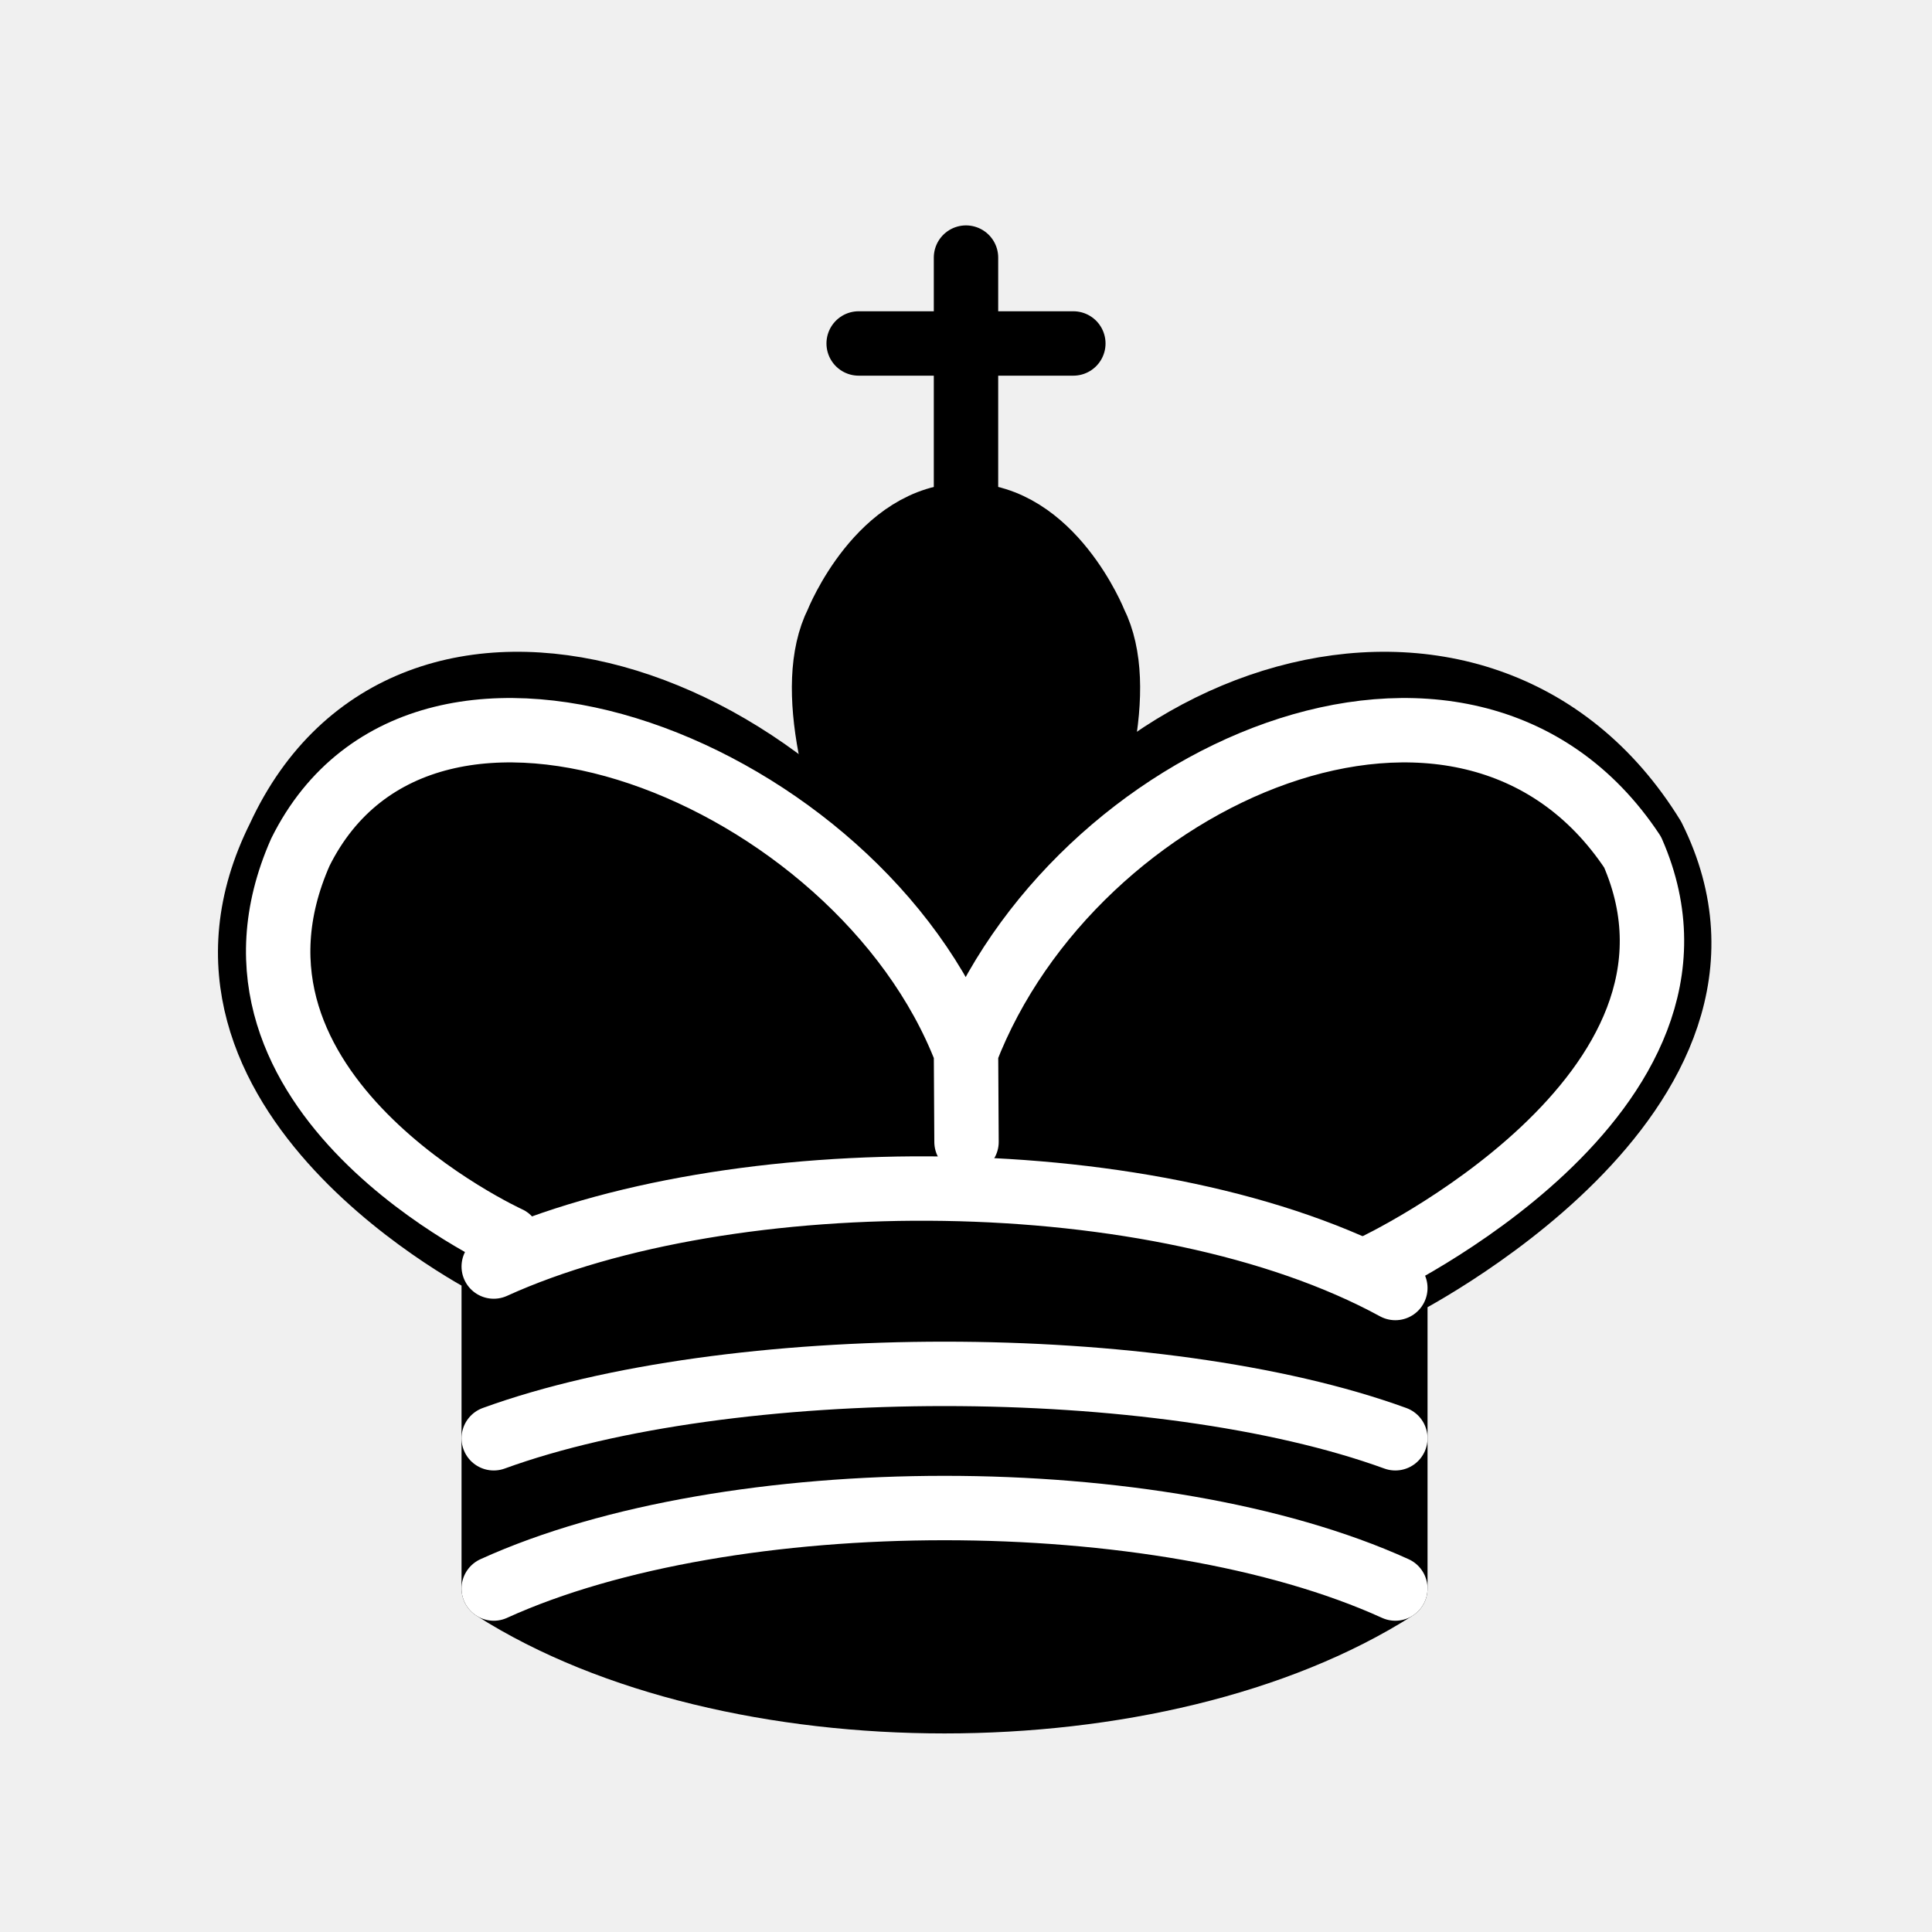
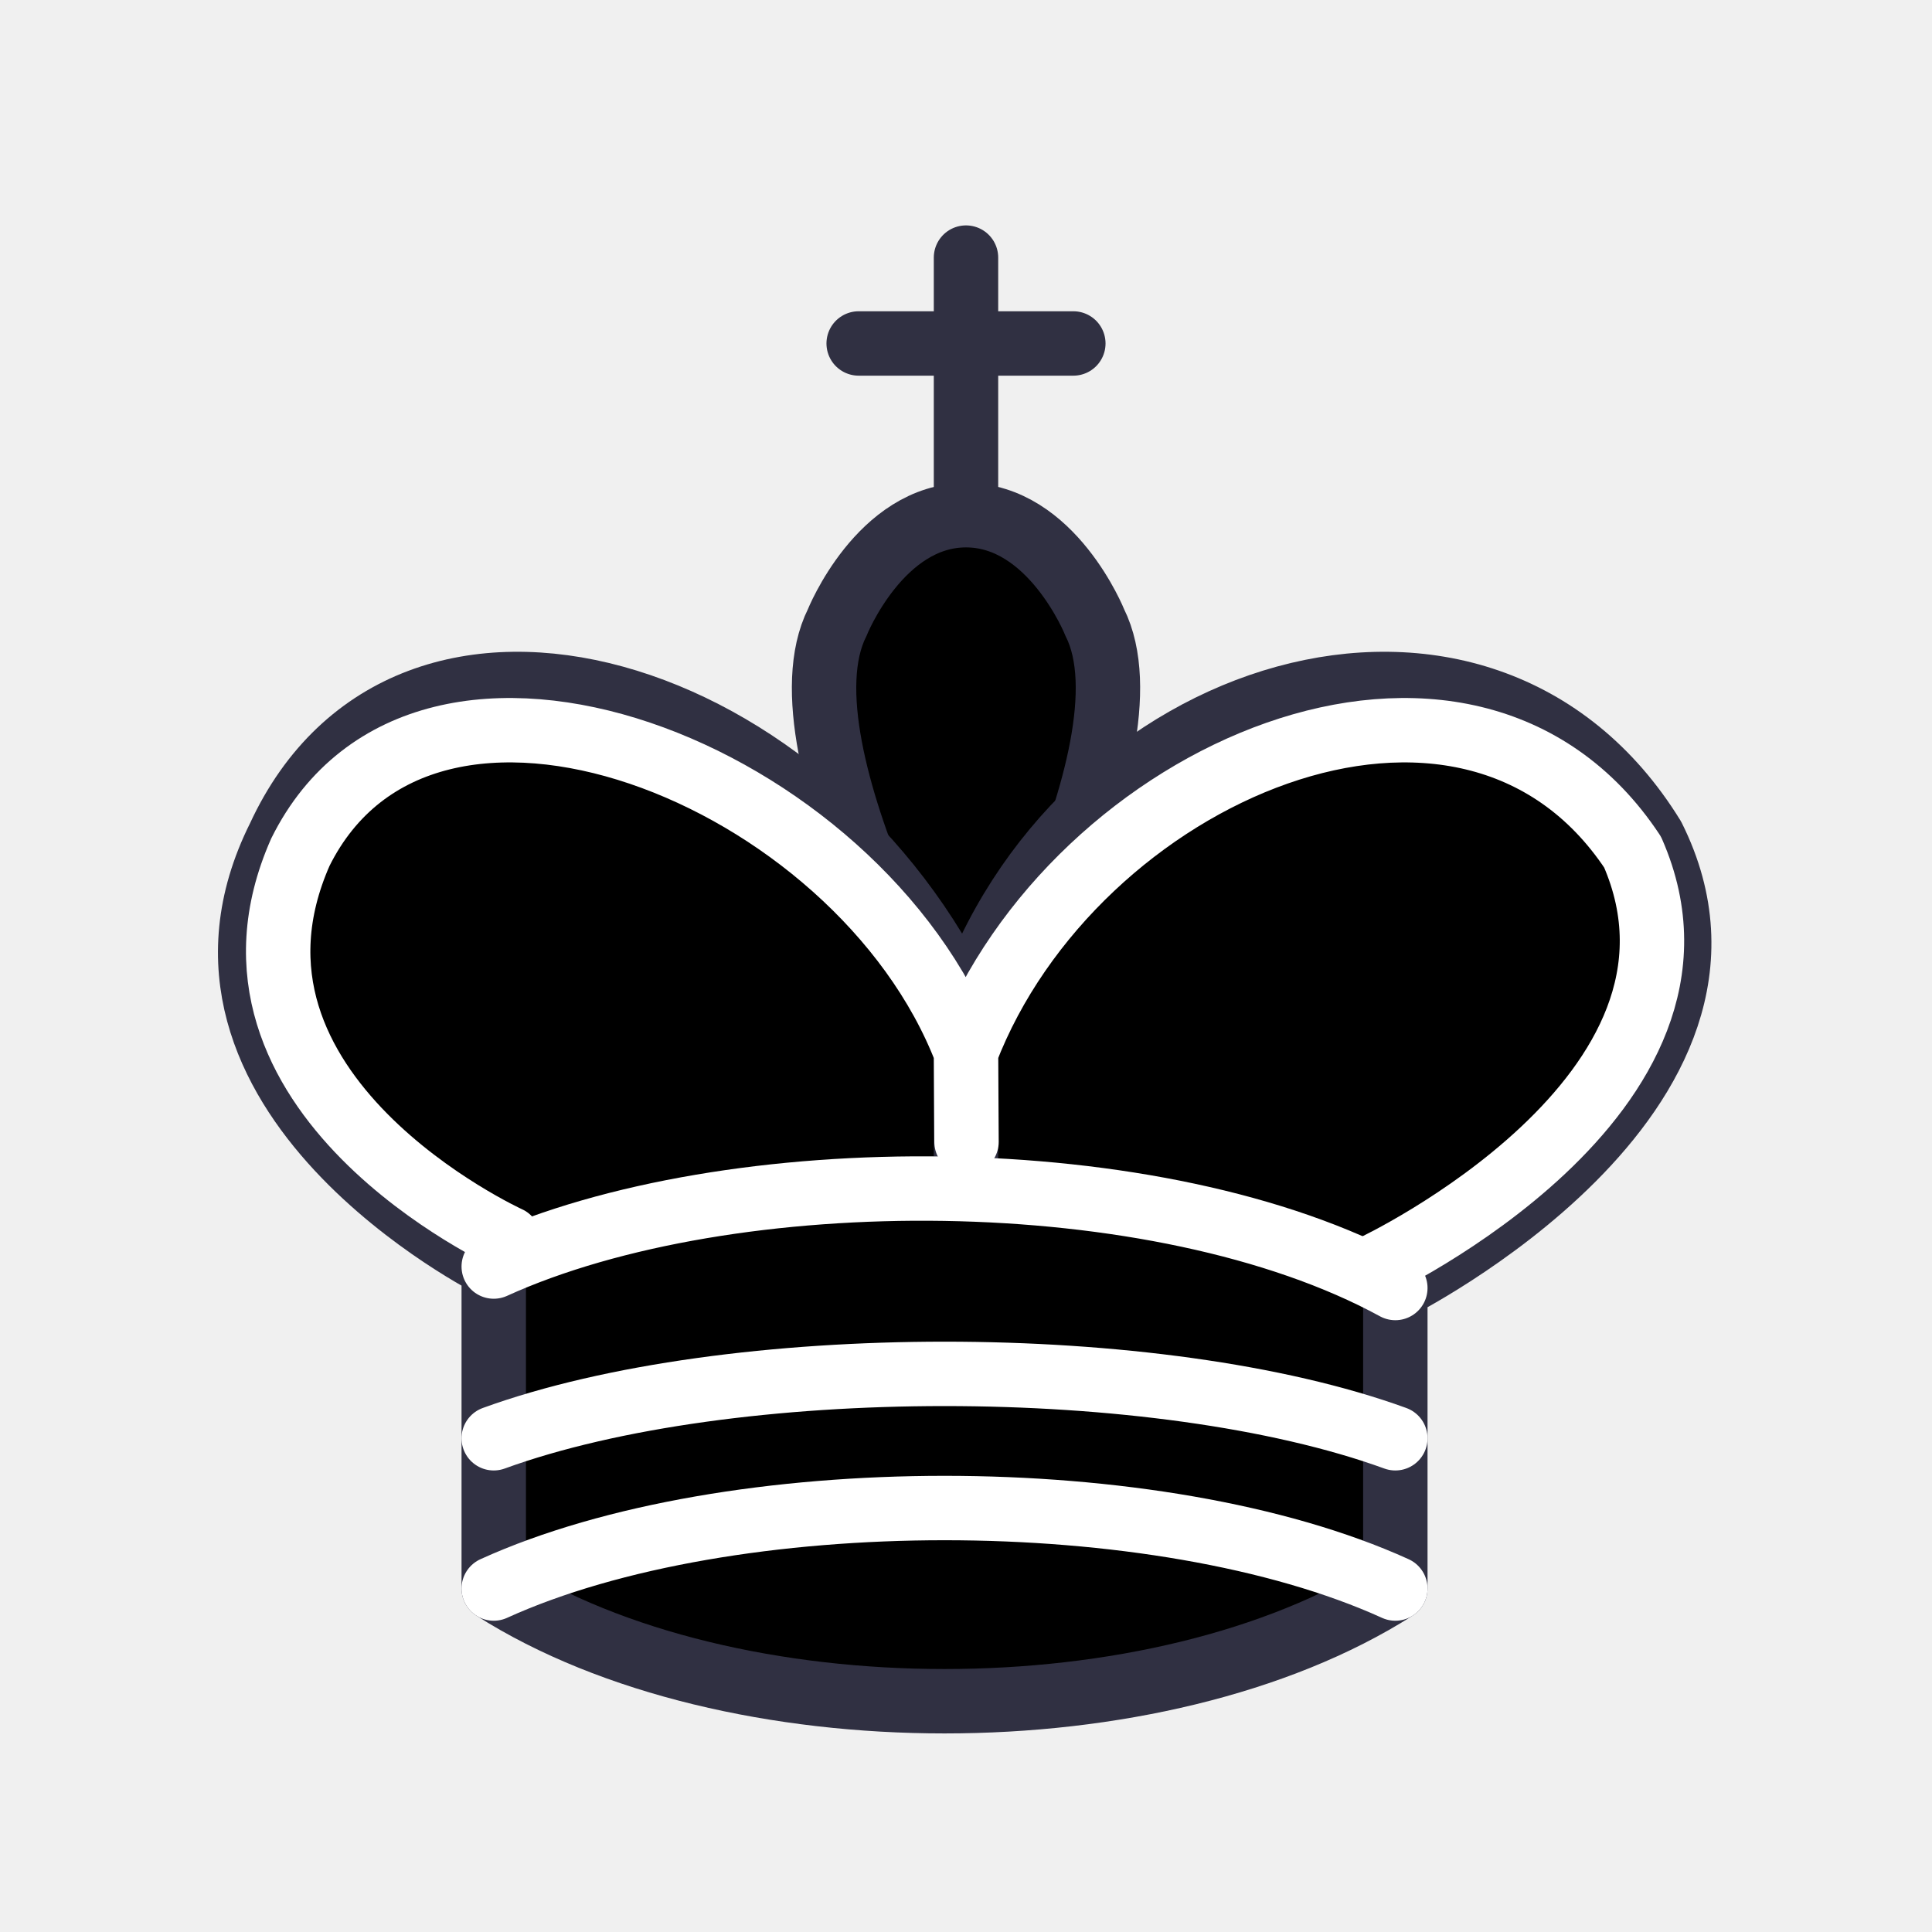
<svg xmlns="http://www.w3.org/2000/svg" width="45" height="45" id="svg3128" version="1.0">
  <defs id="defs3130" />
  <g id="layer1">
-     <path style="fill:none;fill-opacity:0.75;fill-rule:evenodd;stroke:black;stroke-width:1.5;stroke-linecap:round;stroke-linejoin:miter;stroke-opacity:1;stroke-miterlimit:4;stroke-dasharray:none" d="M 22.5,11.625 L 22.5,6" id="path6570" />
-     <path style="fill:black;fill-opacity:1;fill-rule:evenodd;stroke:black;stroke-width:1.5;stroke-linecap:butt;stroke-linejoin:miter;stroke-opacity:1;stroke-miterlimit:4;stroke-dasharray:none" d="M 22.5,25 C 22.5,25 27,17.5 25.5,14.5 C 25.5,14.5 24.5,12 22.5,12 C 20.5,12 19.5,14.5 19.5,14.5 C 18,17.5 22.5,25 22.5,25" id="path5683" />
-     <path style="fill:black;fill-opacity:1;fill-rule:evenodd;stroke:black;stroke-width:1.5;stroke-linecap:round;stroke-linejoin:round;stroke-opacity:1;stroke-miterlimit:4;stroke-dasharray:none" d="M 11.5,37 C 17,40.5 27,40.5 32.5,37 L 32.5,30 C 32.5,30 41.5,25.5 38.5,19.5 C 34.5,13 25,16 22.5,23.5 L 22.5,27 L 22.5,23.5 C 19,16 9.5,13 6.5,19.5 C 3.5,25.5 11.5,29.5 11.5,29.5 L 11.5,37 z " id="path5681" />
-     <path style="fill:none;fill-opacity:0.75;fill-rule:evenodd;stroke:black;stroke-width:1.5;stroke-linecap:round;stroke-linejoin:miter;stroke-opacity:1;stroke-miterlimit:4;stroke-dasharray:none" d="M 20,8 L 25,8" id="path6572" />
+     <path style="fill:none;fill-opacity:0.75;fill-rule:evenodd;stroke:#303042;stroke-width:1.5;stroke-linecap:round;stroke-linejoin:miter;stroke-opacity:1;stroke-miterlimit:4;stroke-dasharray:none" d="M 22.5,11.625 L 22.5,6" id="path6570" />
+     <path style="fill:black;fill-opacity:1;fill-rule:evenodd;stroke:#303042;stroke-width:1.5;stroke-linecap:butt;stroke-linejoin:miter;stroke-opacity:1;stroke-miterlimit:4;stroke-dasharray:none" d="M 22.5,25 C 22.5,25 27,17.5 25.5,14.5 C 25.5,14.5 24.5,12 22.5,12 C 20.5,12 19.5,14.5 19.5,14.5 C 18,17.5 22.5,25 22.5,25" id="path5683" />
+     <path style="fill:black;fill-opacity:1;fill-rule:evenodd;stroke:#303042;stroke-width:1.5;stroke-linecap:round;stroke-linejoin:round;stroke-opacity:1;stroke-miterlimit:4;stroke-dasharray:none" d="M 11.5,37 C 17,40.5 27,40.5 32.5,37 L 32.5,30 C 32.5,30 41.5,25.5 38.5,19.5 C 34.5,13 25,16 22.5,23.5 L 22.5,27 L 22.5,23.5 C 19,16 9.5,13 6.5,19.5 C 3.5,25.5 11.5,29.5 11.5,29.5 L 11.5,37 z " id="path5681" />
+     <path style="fill:none;fill-opacity:0.75;fill-rule:evenodd;stroke:#303042;stroke-width:1.5;stroke-linecap:round;stroke-linejoin:miter;stroke-opacity:1;stroke-miterlimit:4;stroke-dasharray:none" d="M 20,8 L 25,8" id="path6572" />
    <path style="fill:none;fill-opacity:0.75;fill-rule:evenodd;stroke:white;stroke-width:1.5;stroke-linecap:round;stroke-linejoin:miter;stroke-opacity:1;stroke-miterlimit:4;stroke-dasharray:none" d="M 11.5,29.5 C 17,27 27,27 32.5,30" id="path6574" />
    <path style="fill:none;fill-opacity:0.75;fill-rule:evenodd;stroke:white;stroke-width:1.5;stroke-linecap:round;stroke-linejoin:round;stroke-opacity:1;stroke-miterlimit:4;stroke-dasharray:none" d="M 11.5,37 C 17,34.5 27,34.5 32.5,37" id="path6576" />
    <path style="fill:none;fill-opacity:0.75;fill-rule:evenodd;stroke:white;stroke-width:1.5;stroke-linecap:round;stroke-linejoin:round;stroke-opacity:1;stroke-miterlimit:4;stroke-dasharray:none" d="M 11.5,33.5 C 17,31.5 27,31.5 32.5,33.5" id="path6578" />
    <path style="fill:none;fill-opacity:1;fill-rule:evenodd;stroke:white;stroke-width:1.5;stroke-linecap:round;stroke-linejoin:round;stroke-miterlimit:4;stroke-dasharray:none;stroke-opacity:1" d="M 32,29.5 C 32,29.5 40.5,25.5 38.026,19.847 C 34.147,13.997 25,18 22.5,24.5 L 22.512,26.597 L 22.5,24.5 C 20,18 9.906,13.997 6.997,19.847 C 4.5,25.5 11.846,28.847 11.846,28.847" id="path5638" />
  </g>
</svg>
